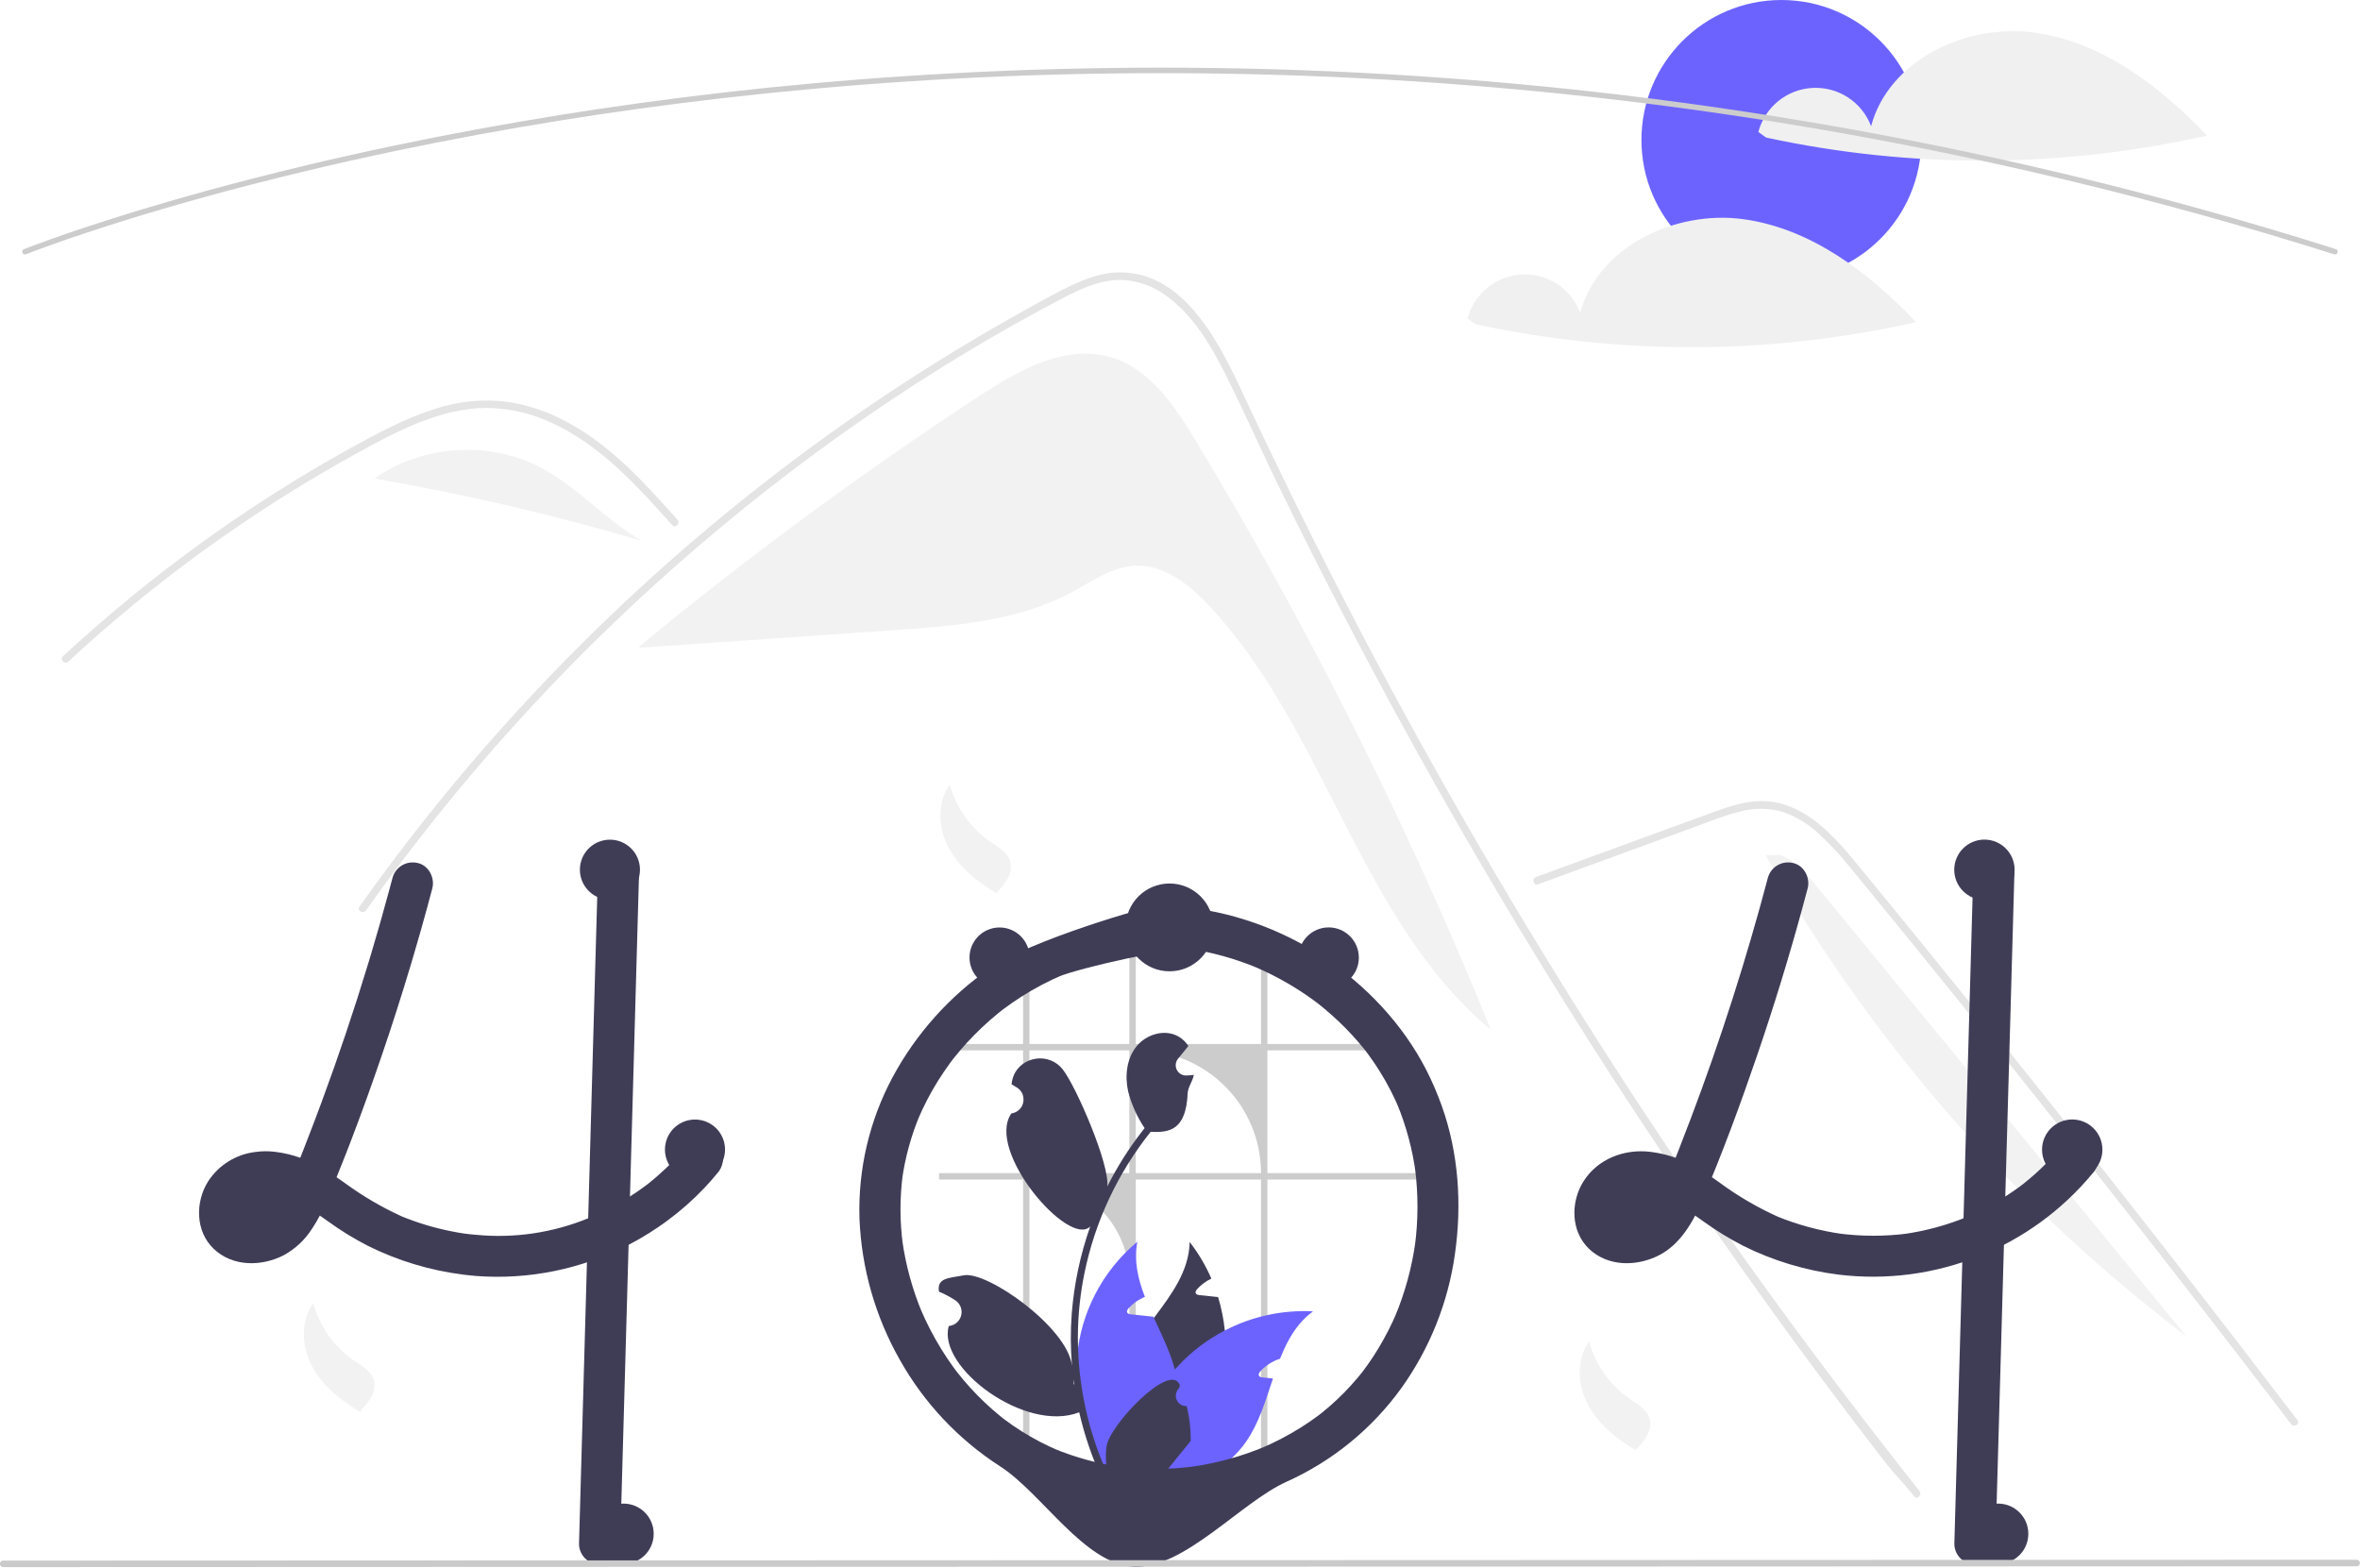
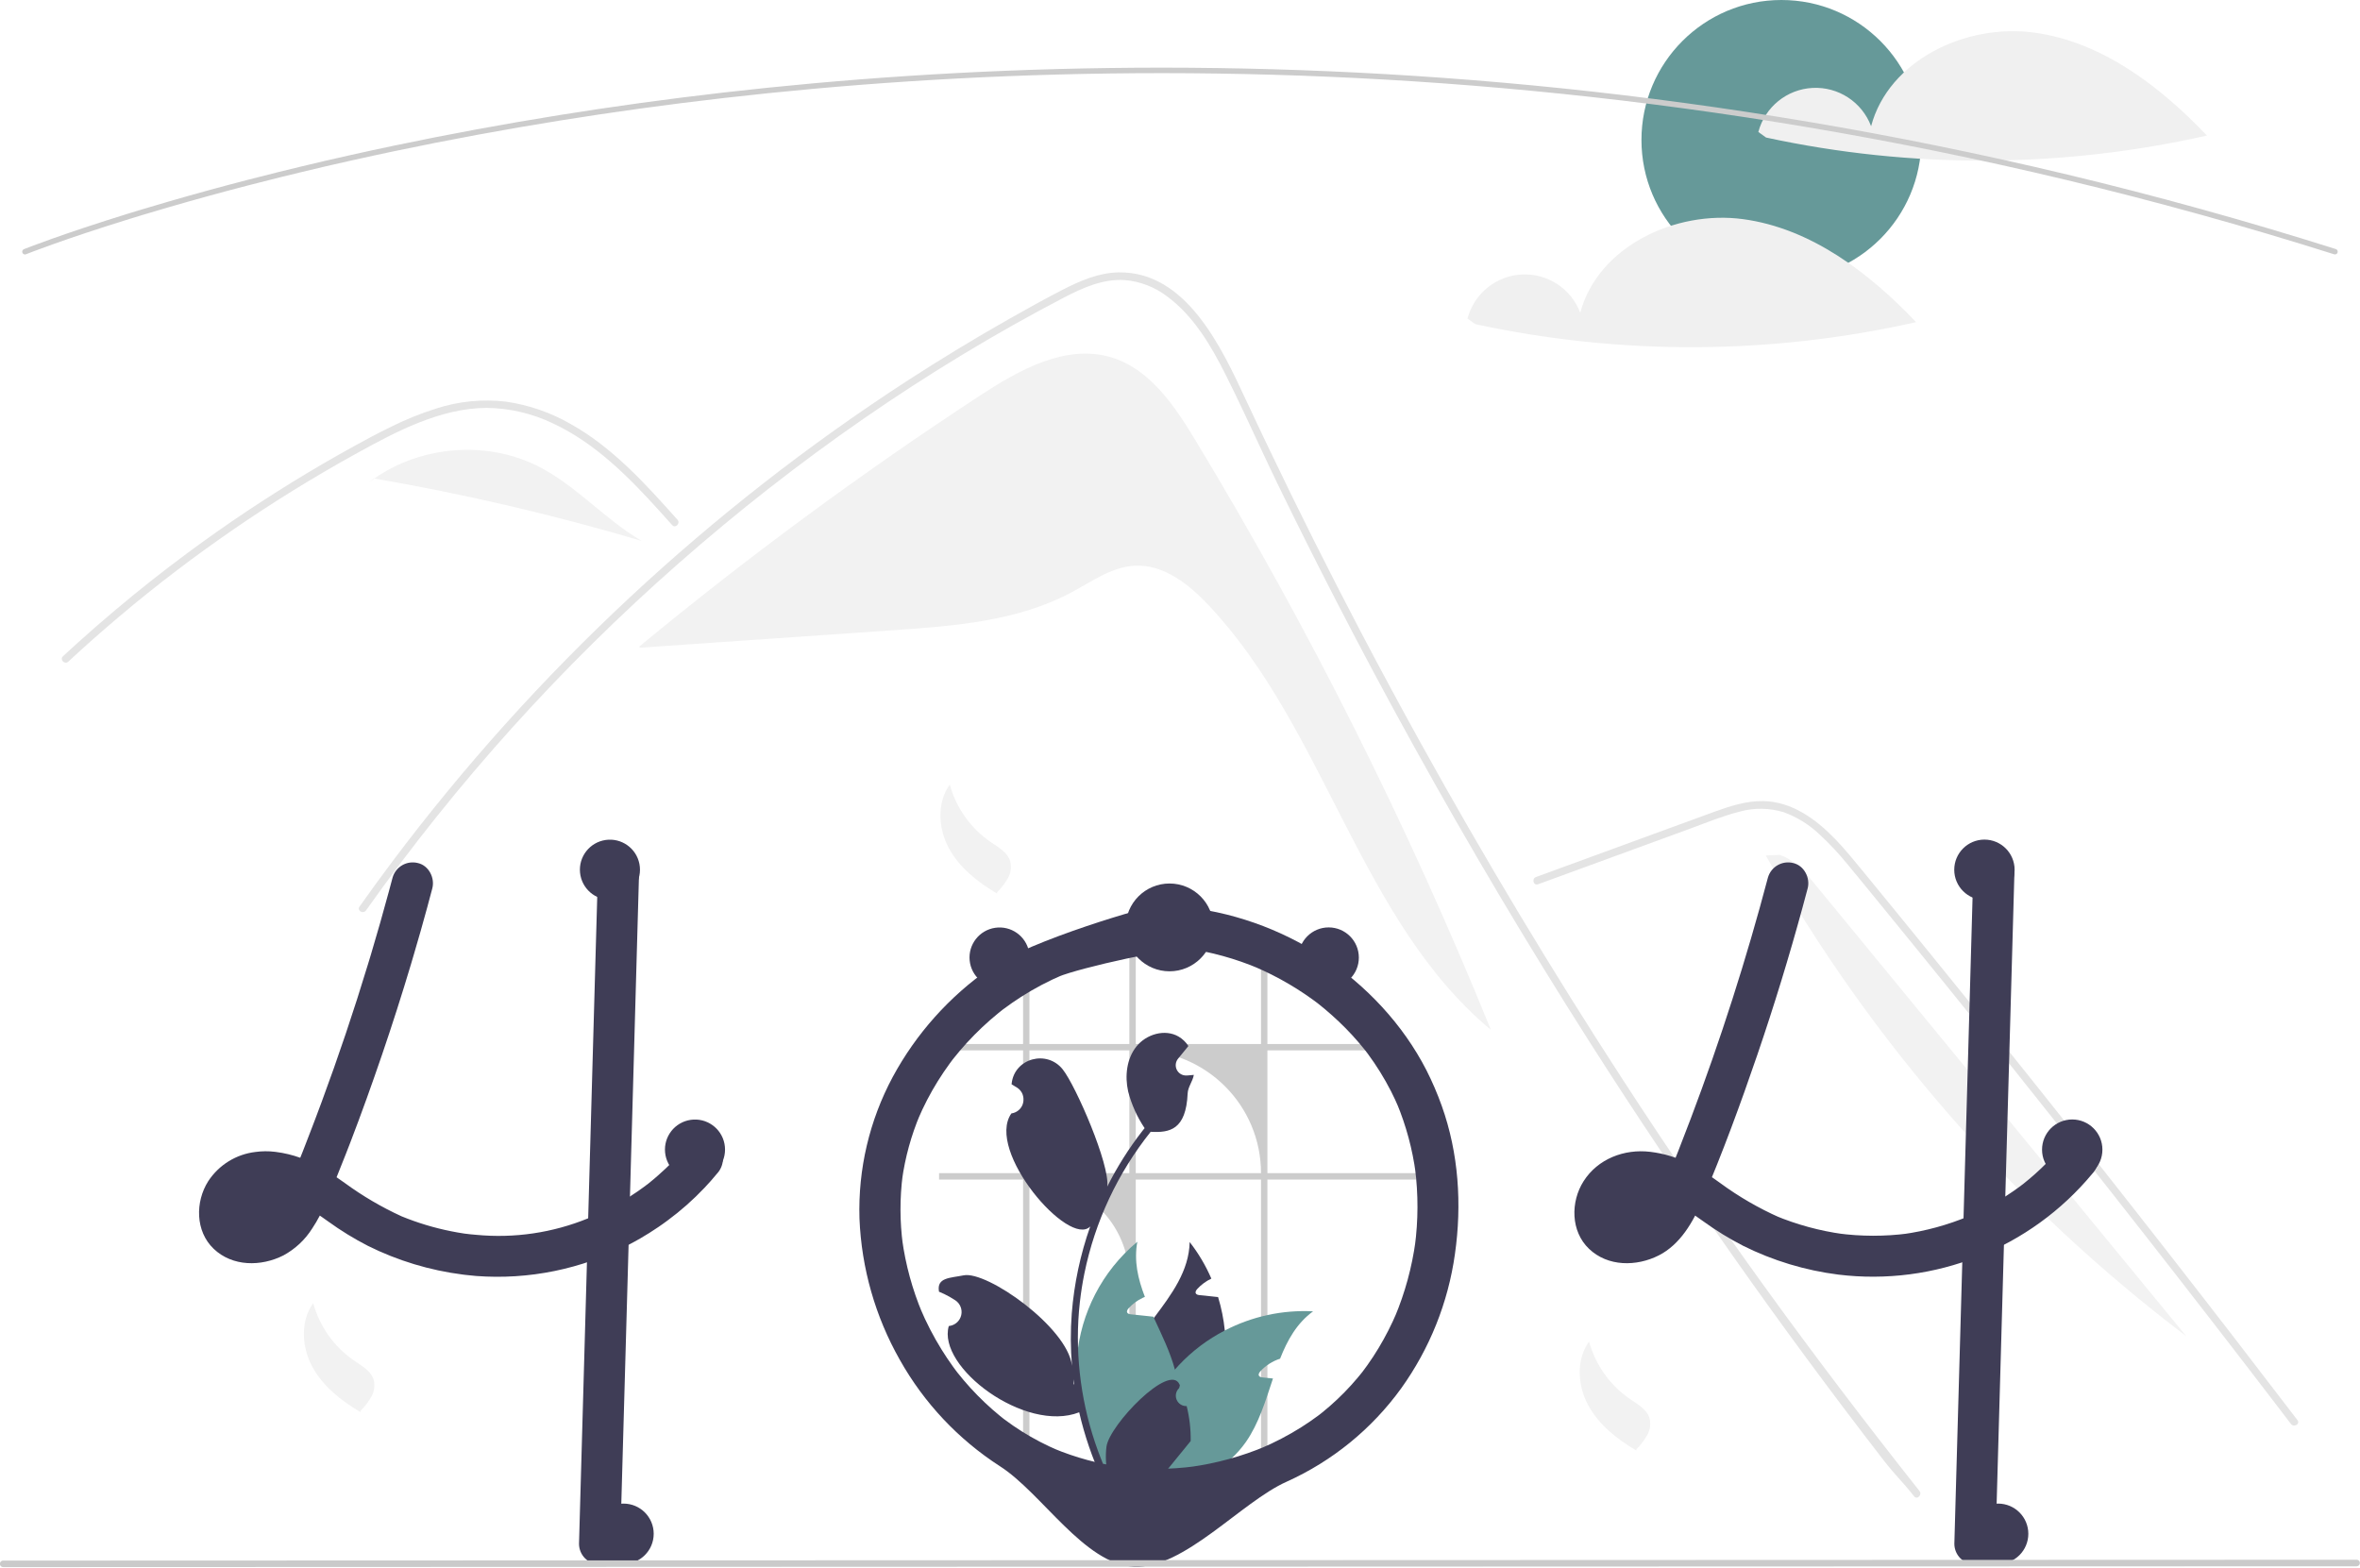
<svg xmlns="http://www.w3.org/2000/svg" data-name="Layer 1" width="860.131" height="571.148" viewBox="0 0 860.131 571.148">
  <path d="M605.67,324.953c-7.669-12.684-16.757-26.228-30.99-30.37-16.482-4.796-33.413,4.732-47.775,14.135a1392.157,1392.157,0,0,0-123.893,91.283l.043.492q46.226-3.188,92.451-6.376c22.265-1.535,45.296-3.283,64.972-13.816,7.467-3.997,14.745-9.336,23.206-9.708,10.512-.462,19.677,6.879,26.88,14.549,42.607,45.371,54.937,114.754,102.738,154.616A1516.995,1516.995,0,0,0,605.67,324.953Z" transform="translate(-169.9343 -164.426)" fill="#f2f2f2" />
  <path d="M867.571,709.781c-4.712-5.95-6.637-7.343-11.285-13.348q-56.764-73.416-106.708-151.792-33.924-53.23-64.483-108.504-14.549-26.278-28.3-52.969-10.67-20.695-20.865-41.638c-1.944-3.988-3.832-7.994-5.711-12.009-4.428-9.442-8.773-18.93-13.439-28.244-5.317-10.616-11.789-21.745-21.553-28.877a29.405,29.405,0,0,0-15.319-5.895c-7.948-.513-15.282,2.769-22.176,6.353-50.439,26.301-97.659,59.276-140.37,96.798A730.778,730.778,0,0,0,303.322,496.247c-1.008,1.439-3.392.064-2.374-1.384q6.009-8.498,12.257-16.813A734.817,734.817,0,0,1,500.805,303.064q18.248-11.826,37.183-22.542c6.362-3.603,12.752-7.16,19.251-10.497,6.371-3.273,13.137-6.215,20.416-6.325,24.77-.385,37.595,27.667,46.405,46.542q4.153,8.911,8.406,17.766,16.075,33.621,33.387,66.628,10.685,20.379,21.837,40.52,34.707,62.718,73.779,122.897c34.506,53.143,68.737,100.089,108.046,149.785C870.596,709.213,868.662,711.175,867.571,709.781Z" transform="translate(-169.9343 -164.426)" fill="#e4e4e4" />
  <path d="M414.916,355.804c-1.439-1.604-2.869-3.209-4.318-4.813-11.422-12.633-23.679-25.118-39.364-32.361a57.11,57.11,0,0,0-23.927-5.546c-8.562.028-16.932,2.273-24.843,5.418-3.74,1.494-7.398,3.19-11.001,4.996-4.116,2.072-8.159,4.281-12.183,6.509q-11.331,6.27-22.368,13.091-21.961,13.572-42.546,29.216-10.671,8.113-20.902,16.758-9.516,8.031-18.646,16.492c-1.302,1.201-3.245-.743-1.944-1.943,1.604-1.494,3.227-2.979,4.85-4.446q6.875-6.215,13.971-12.193,12.939-10.918,26.549-20.993,21.163-15.676,43.783-29.225,11.304-6.765,22.918-12.963c2.338-1.247,4.703-2.466,7.096-3.621a113.116,113.116,0,0,1,16.868-6.866,60.006,60.006,0,0,1,25.476-2.503,66.327,66.327,0,0,1,23.505,8.131c15.401,8.608,27.346,21.919,38.97,34.909C418.033,355.171,416.099,357.124,414.916,355.804Z" transform="translate(-169.9343 -164.426)" fill="#e4e4e4" />
  <path d="M730.477,486.711l36.905-13.498,18.323-6.702c5.968-2.183,11.921-4.667,18.09-6.23a28.539,28.539,0,0,1,16.374.209,37.738,37.738,0,0,1,12.771,7.917,103.64,103.64,0,0,1,10.475,11.186c3.989,4.794,7.92,9.639,11.868,14.467q24.441,29.891,48.563,60.041,24.121,30.15,47.92,60.556,23.857,30.48,47.385,61.216,2.882,3.765,5.76,7.534c1.06,1.388,3.449.02,2.375-1.388Q983.582,650.974,959.549,620.184q-24.092-30.864-48.516-61.466-24.424-30.601-49.179-60.937-6.167-7.558-12.354-15.099c-3.48-4.241-6.92-8.527-10.736-12.474-7.005-7.245-15.758-13.648-26.234-13.822-6.16-.102-12.121,1.852-17.844,3.923-6.17,2.232-12.325,4.506-18.486,6.759l-37.163,13.592-9.291,3.398c-1.649.603-.937,3.262.731,2.652Z" transform="translate(-169.9343 -164.426)" fill="#e4e4e4" />
  <path d="M366.377,334.526c-18.754-9.639-42.771-7.751-60.005,4.291a855.847,855.847,0,0,1,97.371,22.726C390.46,353.759,380.07,341.563,366.377,334.526Z" transform="translate(-169.9343 -164.426)" fill="#f2f2f2" />
  <path d="M306.188,338.784l-3.61,2.935c1.221-1.027,2.491-1.99,3.795-2.901C306.311,338.807,306.249,338.795,306.188,338.784Z" transform="translate(-169.9343 -164.426)" fill="#f2f2f2" />
  <path d="M831.549,486.846c-3.633-4.422-7.56-9.052-12.994-10.848l-5.073.2A575.436,575.436,0,0,0,966.749,651.418Q899.149,569.132,831.549,486.846Z" transform="translate(-169.9343 -164.426)" fill="#f2f2f2" />
  <path d="M516.084,450.367A37.481,37.481,0,0,0,531.015,471.325c2.82,1.92,6.157,3.762,7.122,7.035a8.379,8.379,0,0,1-.874,6.15,24.884,24.884,0,0,1-3.861,5.041l-.137.512c-6.998-4.147-13.656-9.393-17.522-16.551s-4.406-16.539.341-23.145" transform="translate(-169.9343 -164.426)" fill="#f2f2f2" />
  <path d="M749.084,653.367A37.481,37.481,0,0,0,764.015,674.325c2.82,1.92,6.157,3.762,7.122,7.035a8.379,8.379,0,0,1-.874,6.15,24.884,24.884,0,0,1-3.861,5.041l-.137.512c-6.998-4.147-13.656-9.393-17.522-16.551s-4.406-16.539.341-23.145" transform="translate(-169.9343 -164.426)" fill="#f2f2f2" />
  <path d="M284.084,639.367A37.481,37.481,0,0,0,299.015,660.325c2.82,1.92,6.157,3.762,7.122,7.035a8.379,8.379,0,0,1-.874,6.15,24.884,24.884,0,0,1-3.861,5.041l-.137.512c-6.998-4.147-13.656-9.393-17.522-16.551s-4.406-16.539.341-23.145" transform="translate(-169.9343 -164.426)" fill="#f2f2f2" />
-   <circle cx="649.249" cy="51" r="51" fill="#6c63ff" />
+   <circle cx="649.249" cy="51" r="51" fill="#669999" />
  <path d="M911.219,176.296c-24.717-3.341-52.935,10.019-59.341,34.124a21.597,21.597,0,0,0-41.094,2.109l2.83,2.027a372.275,372.275,0,0,0,160.659-.726C957.079,195.76,935.935,179.637,911.219,176.296Z" transform="translate(-169.9343 -164.426)" fill="#f0f0f0" />
  <path d="M805.219,244.296c-24.717-3.341-52.935,10.019-59.341,34.124a21.597,21.597,0,0,0-41.094,2.109l2.83,2.027a372.275,372.275,0,0,0,160.659-.726C851.079,263.76,829.935,247.637,805.219,244.296Z" transform="translate(-169.9343 -164.426)" fill="#f0f0f0" />
  <path d="M1020.946,257.154a.982.982,0,0,1-.302-.047C756.237,173.489,523.199,184.424,374.264,208.321c-20.269,3.251-40.591,7.006-60.404,11.161-5.058,1.06-10.306,2.195-15.597,3.378-6.319,1.407-12.554,2.856-18.532,4.306q-3.873.917-7.595,1.849c-3.758.928-7.572,1.895-11.66,2.957-4.568,1.178-9.209,2.413-13.797,3.672a.442.442,0,0,1-.051.015l0.0.001c-5.183,1.415-10.338,2.871-15.323,4.325-2.698.779-5.304,1.548-7.799,2.307-.279.077-.526.151-.776.228l-.536.163c-.311.095-.617.188-.924.275l-.02.006 0.0.001-.812.252c-.968.293-1.912.579-2.841.864-24.545,7.566-38.038,12.949-38.171,13.002a1,1,0,1,1-.744-1.856c.134-.053,13.693-5.463,38.328-13.058.932-.286,1.879-.572,2.85-.866l.754-.234c.026-.01.052-.018.078-.025.305-.087.61-.18.919-.273l.537-.163c.268-.081.531-.161.801-.235,2.479-.754,5.093-1.524,7.798-2.307,4.987-1.455,10.147-2.911,15.334-4.328.016-.006.033-.01.049-.015v-.001c4.604-1.263,9.263-2.503,13.845-3.685,4.094-1.063,7.915-2.032,11.68-2.962q3.738-.93,7.609-1.853c5.985-1.451,12.233-2.902,18.563-4.312,5.299-1.184,10.556-2.322,15.622-3.383,19.843-4.162,40.198-7.923,60.497-11.179C523.096,182.415,756.467,171.463,1021.246,255.201a1.0 1,0,0,1-.301,1.953Z" transform="translate(-169.9343 -164.426)" fill="#ccc" />
  <path d="M432.923,584.266a6.729,6.729,0,0,0-1.7-2.67,6.43,6.43,0,0,0-.92-.71c-2.61-1.74-6.51-2.13-8.99,0a5.81,5.81,0,0,0-.69.71q-1.11,1.365-2.28,2.67c-1.28,1.46-2.59,2.87-3.96,4.24-.39.38-.78.77-1.18,1.15-.23.23-.46.45-.69.67-.88.84-1.78,1.65-2.69,2.45-.48.43-.96.85-1.45,1.26-.73.61-1.46,1.22-2.2,1.81-.07.05-.14.1-.21.16-.02.01-.03.03-.05.04-.01,0-.02,0-.03.02a.179.179,0,0,0-.07.05c-.22.15-.37.25-.48.34.04-.02.08-.05.12-.07-.18.14-.37.28-.55.42-1.75,1.29-3.54,2.53-5.37,3.69a99.21,99.21,0,0,1-14.22,7.55c-.33.13-.67.27-1.01.4a85.97,85.97,0,0,1-40.85,6.02q-2.13-.165-4.26-.45c-1.64-.24-3.27-.53-4.89-.86a97.932,97.932,0,0,1-18.02-5.44,118.652,118.652,0,0,1-20.66-12.12c-1-.71-2.01-1.42-3.02-2.11,1.15-2.82,2.28-5.64,3.38-8.48.55-1.37,1.08-2.74,1.6-4.12,4.09-10.63,7.93-21.36,11.61-32.13q5.58-16.365,10.53-32.92.51-1.68.99-3.36,2.595-8.745,4.98-17.53c.15-.57.31-1.13.45-1.7q.69-2.52,1.35-5.04c1-3.79-1.26-8.32-5.24-9.23a7.634,7.634,0,0,0-9.22,5.24c-.43,1.62-.86,3.23-1.3,4.85q-3.165,11.745-6.66,23.41-.51,1.68-1.02,3.36-7.71,25.41-16.93,50.31-1.11,3.015-2.25,6.01c-.37.98-.74,1.96-1.12,2.94-.73,1.93-1.48,3.86-2.23,5.79-.43,1.13-.87,2.26-1.31,3.38-.29.71-.57,1.42-.85,2.12a41.809,41.809,0,0,0-8.81-2.12l-.48-.06a27.397,27.397,0,0,0-7.01.06,23.914,23.914,0,0,0-17.24,10.66c-4.77,7.51-4.71,18.25,1.98,24.63,6.89,6.57,17.32,6.52,25.43,2.41a28.351,28.351,0,0,0,10.52-9.86,50.569,50.569,0,0,0,2.74-4.65c.21.14.42.28.63.43.8.56,1.6,1.13,2.39,1.69a111.738,111.738,0,0,0,14.51,8.91,108.359,108.359,0,0,0,34.62,10.47c.27.03.53.07.8.1,1.33.17,2.67.3,4.01.41a103.782,103.782,0,0,0,55.58-11.36q2.175-1.125,4.31-2.36,3.315-1.92,6.48-4.08c1.15-.78,2.27-1.57,3.38-2.4a101.042,101.042,0,0,0,13.51-11.95q2.355-2.475,4.51-5.11a8.061,8.061,0,0,0,2.2-5.3A7.564,7.564,0,0,0,432.923,584.266Zm-165.59,23.82c.21-.15.42-.31.62-.47C267.893,607.766,267.603,607.936,267.333,608.086Zm3.21-3.23c-.23.26-.44.52-.67.78a23.366,23.366,0,0,1-2.25,2.2c-.11.1-.23.2-.35.29a.01.01,0,0,0-.01.01,3.804,3.804,0,0,0-.42.22q-.645.39-1.32.72a17.005,17.005,0,0,1-2.71.75,16.799,16.799,0,0,1-2.13.02h-.02a14.823,14.823,0,0,1-1.45-.4c-.24-.12-.47-.26-.7-.4-.09-.08-.17-.16-.22-.21a2.44,2.44,0,0,1-.27-.29.01.01,0,0,0-.01-.01c-.11-.2-.23-.4-.34-.6a.031.031,0,0,1-.01-.02c-.08-.25-.15-.51-.21-.77a12.511,12.511,0,0,1,.01-1.37,13.467,13.467,0,0,1,.54-1.88,11.068,11.068,0,0,1,.69-1.26c.02-.04.12-.2.23-.38.01-.01.01-.01.01-.02.15-.17.3-.35.46-.51.27-.3.56-.56.85-.83a18.022,18.022,0,0,1,1.75-1.01,19.481,19.481,0,0,1,2.93-.79,24.989,24.989,0,0,1,4.41.04,30.301,30.301,0,0,1,4.1,1.01,36.945,36.945,0,0,1-2.77,4.54C270.623,604.746,270.583,604.806,270.543,604.856Zm-11.12-3.29a2.18,2.18,0,0,1-.31.39A1.409,1.409,0,0,1,259.423,601.566Z" transform="translate(-169.9343 -164.426)" fill="#3f3d56" />
  <path d="M402.863,482.136q-.135,4.71-.27,9.42-.285,10.455-.59,20.92-.315,11.775-.66,23.54-.165,6.075-.34,12.15-.465,16.365-.92,32.72c-.03,1.13-.07,2.25-.1,3.38q-.225,8.115-.45,16.23-.255,8.805-.5,17.61-.18,6.6-.37,13.21-1.35,47.895-2.7,95.79a7.648,7.648,0,0,1-7.5,7.5,7.561,7.561,0,0,1-7.5-7.5q.75-26.94,1.52-53.88.675-24.36,1.37-48.72.225-8.025.45-16.06.345-12.09.68-24.18c.03-1.13.07-2.25.1-3.38.02-.99.05-1.97.08-2.96q.66-23.475,1.32-46.96.27-9.24.52-18.49.3-10.545.6-21.08c.09-3.09.17-6.17.26-9.26a7.648,7.648,0,0,1,7.5-7.5A7.561,7.561,0,0,1,402.863,482.136Z" transform="translate(-169.9343 -164.426)" fill="#3f3d56" />
  <path d="M814.291,484.217a893.238,893.238,0,0,1-28.161,87.941c-3.007,7.946-6.083,15.877-9.371,23.712l.756-1.792a54.583,54.583,0,0,1-5.59,10.612q-.229.321-.467.636,1.166-1.49.443-.589c-.254.301-.505.602-.768.895a23.664,23.664,0,0,1-2.249,2.203q-.301.258-.612.504l.938-.729c-.109.257-.873.597-1.111.743a18.254,18.254,0,0,1-2.405,1.219l1.792-.756a19.086,19.086,0,0,1-4.231,1.161l1.994-.268a17.021,17.021,0,0,1-4.298.046l1.994.268a14.002,14.002,0,0,1-3.405-.917l1.792.756a12.012,12.012,0,0,1-1.679-.896c-.271-.177-1.105-.809-.015.025,1.133.866.146.074-.088-.156-.194-.192-.37-.4-.56-.595-.882-.905.996,1.557.397.499a18.182,18.182,0,0,1-.878-1.637l.756,1.792a11.925,11.925,0,0,1-.728-2.651l.268,1.994a13.651,13.651,0,0,1-.003-3.405l-.268,1.994a15.964,15.964,0,0,1,.995-3.68l-.756,1.792a16.729,16.729,0,0,1,1.178-2.298,6.729,6.729,0,0,1,.729-1.071c.049.016-1.269,1.513-.569.757.183-.198.354-.406.539-.602.296-.314.614-.601.926-.898,1.045-.994-1.462.966-.257.179a19.049,19.049,0,0,1,2.749-1.499l-1.792.756a20.311,20.311,0,0,1,4.995-1.34l-1.994.268a25.628,25.628,0,0,1,6.461.076l-1.994-.268a33.211,33.211,0,0,1,7.892,2.22l-1.792-.756c5.39,2.314,10.163,5.749,14.928,9.118a111.95,111.95,0,0,0,14.506,8.906,108.388,108.388,0,0,0,34.622,10.474,103.933,103.933,0,0,0,92.586-36.752,8.078,8.078,0,0,0,2.197-5.303,7.632,7.632,0,0,0-2.197-5.303c-2.752-2.526-7.949-3.239-10.607,0a95.636,95.636,0,0,1-8.107,8.727q-2.017,1.914-4.142,3.71-1.214,1.026-2.461,2.011c-.393.311-1.619,1.138.263-.197-.431.306-.845.64-1.271.955a99.269,99.269,0,0,1-20.332,11.565l1.792-.756a96.836,96.836,0,0,1-24.171,6.622l1.994-.268a97.643,97.643,0,0,1-25.754-.038l1.994.268a99.8,99.8,0,0,1-24.857-6.77l1.792.756a116.025,116.025,0,0,1-21.736-12.591,86.877,86.877,0,0,0-11.113-6.994,42.824,42.824,0,0,0-14.438-4.389c-9.439-1.111-19.057,2.566-24.246,10.72-4.776,7.505-4.714,18.244,1.974,24.625,6.888,6.572,17.318,6.517,25.436,2.406,7.817-3.959,12.513-12.185,15.815-19.942,7.431-17.455,14.01-35.314,20.14-53.263q9.097-26.637,16.499-53.813.917-3.366,1.807-6.739c1.001-3.789-1.261-8.32-5.238-9.226a7.633,7.633,0,0,0-9.226,5.238Z" transform="translate(-169.9343 -164.426)" fill="#3f3d56" />
  <path d="M889.124,482.136l-2.7,95.793-2.685,95.294-1.518,53.884a7.565,7.565,0,0,0,7.5,7.5,7.649,7.649,0,0,0,7.5-7.5l2.7-95.793,2.685-95.294,1.518-53.884a7.565,7.565,0,0,0-7.5-7.5,7.649,7.649,0,0,0-7.5,7.5Z" transform="translate(-169.9343 -164.426)" fill="#3f3d56" />
  <path d="M629.526,700.361h2.329V594.319h54.329v-2.323H631.855V547.252H673.81q-.923-1.173-1.899-2.317H631.855V515.382c-.77-.328-1.547-.645-2.329-.944V544.935h-45.652V507.07c-.782.036-1.553.09-2.329.155v37.71h-36.42V516.684c-.782.346-1.553.711-2.317,1.093V544.935h-30.616v2.317h30.616v44.744h-30.616v2.323h30.616V700.361h2.317V594.319a36.413,36.413,0,0,1,36.42,36.42v69.622h2.329V594.319h45.652Zm-84.401-108.365V547.252h36.42v44.744Zm38.749,0V547.252h.914a44.741,44.741,0,0,1,44.738,44.744Z" transform="translate(-169.9343 -164.426)" opacity="0.2" />
  <path d="M615.303,668.566a63.059,63.059,0,0,1-20.05,33.7c-.74.64-1.48,1.26-2.25,1.87q-2.805.255-5.57.52c-1.53.14-3.04.29-4.54.43l-.27.03-.19-1.64-.76-6.64a37.623,37.623,0,0,1-3.3-32.44c2.64-7.12,7.42-13.41,12.12-19.65,6.49-8.62,12.8-17.14,13.03-27.65a60.544,60.544,0,0,1,7.9,13.33,16.432,16.432,0,0,0-5.12,3.77c-.41.45-.82,1.08-.54,1.62.24.46.84.57,1.36.63,1.25.13,2.51.26,3.76.39,1,.11,2,.21,3,.32a63.99,63.99,0,0,1,2.45,12.18A61.189,61.189,0,0,1,615.303,668.566Z" transform="translate(-169.9343 -164.426)" fill="#3f3d56" />
-   <path d="M648.503,642.356c-5.9,4.29-9.35,10.46-12.03,17.26a16.628,16.628,0,0,0-7.17,4.58c-.41.45-.82,1.08-.54,1.62.24.46.84.57,1.36.63,1.25.13,2.51.26,3.76.39-2.68,8.04-5.14,16.36-9.88,23.15a36.989,36.989,0,0,1-12.03,10.91,38.492,38.492,0,0,1-4.02,1.99q-7.62.585-14.95,1.25-2.805.255-5.57.52c-1.53.14-3.04.29-4.54.43q-.015-.825,0-1.65a63.304,63.304,0,0,1,15.25-39.86c.45-.52.91-1.03,1.38-1.54a61.792,61.792,0,0,1,16.81-12.7A62.654,62.654,0,0,1,648.503,642.356Z" transform="translate(-169.9343 -164.426)" fill="#6c63ff" />
-   <path d="M589.163,699.526l-1.15,3.4-.58,1.73c-1.53.14-3.04.29-4.54.43l-.27.03c-1.66.17-3.31.34-4.96.51-.43-.5-.86-1.01-1.28-1.53a62.03,62.03,0,0,1,8.07-87.11c-1.32,6.91.22,13.53,2.75,20.1-.27.11-.53.22-.78.34a16.432,16.432,0,0,0-5.12,3.77c-.41.45-.82,1.08-.54,1.62.24.46.84.57,1.36.63,1.25.13,2.51.26,3.76.39,1,.11,2,.21,3,.32q.705.075,1.41.15c.07.15.13.29.2.44,2.85,6.18,5.92,12.39,7.65,18.83a43.666,43.666,0,0,1,1.02,4.91A37.604,37.604,0,0,1,589.163,699.526Z" transform="translate(-169.9343 -164.426)" fill="#6c63ff" />
+   <path d="M648.503,642.356c-5.9,4.29-9.35,10.46-12.03,17.26a16.628,16.628,0,0,0-7.17,4.58c-.41.45-.82,1.08-.54,1.62.24.46.84.57,1.36.63,1.25.13,2.51.26,3.76.39-2.68,8.04-5.14,16.36-9.88,23.15a36.989,36.989,0,0,1-12.03,10.91,38.492,38.492,0,0,1-4.02,1.99q-7.62.585-14.95,1.25-2.805.255-5.57.52c-1.53.14-3.04.29-4.54.43q-.015-.825,0-1.65a63.304,63.304,0,0,1,15.25-39.86c.45-.52.91-1.03,1.38-1.54a61.792,61.792,0,0,1,16.81-12.7A62.654,62.654,0,0,1,648.503,642.356Z" transform="translate(-169.9343 -164.426)" fill="#669999" />
+   <path d="M589.163,699.526l-1.15,3.4-.58,1.73c-1.53.14-3.04.29-4.54.43l-.27.03c-1.66.17-3.31.34-4.96.51-.43-.5-.86-1.01-1.28-1.53a62.03,62.03,0,0,1,8.07-87.11c-1.32,6.91.22,13.53,2.75,20.1-.27.11-.53.22-.78.34a16.432,16.432,0,0,0-5.12,3.77c-.41.45-.82,1.08-.54,1.62.24.46.84.57,1.36.63,1.25.13,2.51.26,3.76.39,1,.11,2,.21,3,.32q.705.075,1.41.15c.07.15.13.29.2.44,2.85,6.18,5.92,12.39,7.65,18.83a43.666,43.666,0,0,1,1.02,4.91A37.604,37.604,0,0,1,589.163,699.526Z" transform="translate(-169.9343 -164.426)" fill="#669999" />
  <path d="M689.821,554.487c-8.609-16.792-21.946-30.921-37.632-41.304a114.237,114.237,0,0,0-52.563-18.38q-3.69-.335-7.399-.393c-2.921-.044-46.866,12.632-61.587,22.982a114.295,114.295,0,0,0-35.333,39.527,102.5,102.5,0,0,0-12.126,51.633,113.564,113.564,0,0,0,14.703,51.476,110.475,110.475,0,0,0,36.444,38.746C549.667,708.561,565.074,734.51,583.183,735.426c18.246.923,39.054-23.555,55.695-30.987a104.425,104.425,0,0,0,41.726-34.005,110.25,110.25,0,0,0,19.599-48.948c2.574-18.083,1.374-36.733-4.801-54.016a111.86,111.86,0,0,0-5.58-12.983c-1.78-3.505-6.996-4.796-10.261-2.691a7.68,7.68,0,0,0-2.691,10.261q1.568,3.088,2.915,6.278l-.756-1.792a101.151,101.151,0,0,1,6.876,25.538l-.268-1.994a109.229,109.229,0,0,1-.066,28.683l.268-1.994a109.734,109.734,0,0,1-7.555,27.674l.756-1.792a104.212,104.212,0,0,1-6.672,13.098q-1.923,3.186-4.081,6.222c-.632.888-1.283,1.761-1.939,2.631-.856,1.136,1.167-1.483.282-.369-.151.19-.3.38-.452.569q-.681.852-1.382,1.688a93.613,93.613,0,0,1-10.176,10.384q-1.366,1.192-2.778,2.331c-.469.378-.932.773-1.421,1.125.019-.013,1.58-1.199.656-.511-.29.216-.579.436-.87.652q-2.91,2.156-5.974,4.092a103.485,103.485,0,0,1-14.756,7.713l1.792-.756a109.215,109.215,0,0,1-27.597,7.552l1.994-.268a108.154,108.154,0,0,1-28.589.051l1.994.268a99.835,99.835,0,0,1-25.095-6.784l1.792.756a93.643,93.643,0,0,1-13.416-6.991q-3.174-2-6.184-4.247c-.286-.214-.57-.43-.855-.645-.915-.691.658.51.67.518a19.169,19.169,0,0,1-1.535-1.225q-1.454-1.184-2.861-2.422a101.989,101.989,0,0,1-10.493-10.709q-1.213-1.434-2.374-2.911c-.335-.426-.947-1.29.404.529-.178-.239-.362-.474-.542-.712q-.647-.858-1.276-1.728-2.203-3.048-4.188-6.246a109.29,109.29,0,0,1-7.805-15.108l.756,1.792a106.588,106.588,0,0,1-7.34-26.837l.268,1.994a97.866,97.866,0,0,1-.048-25.636l-.268,1.994A94.673,94.673,0,0,1,505.276,570.55l-.756,1.792a101.557,101.557,0,0,1,7.195-13.856q2.066-3.323,4.378-6.485.525-.718,1.062-1.428c.324-.428,1.215-1.493-.305.388.149-.184.293-.374.439-.56q1.269-1.608,2.6-3.165A107.402,107.402,0,0,1,530.772,536.215q1.474-1.292,2.995-2.529.691-.562,1.391-1.113c.187-.147.376-.291.562-.439-1.997,1.59-.555.433-.102.093q3.134-2.348,6.435-4.461a103.644,103.644,0,0,1,15.387-8.108l-1.792.756c7.76-3.258,42.141-10.949,48.394-10.11l-1.994-.268A106.225,106.225,0,0,1,628.768,517.419l-1.792-.756a110.313,110.313,0,0,1,12.6,6.329q3.043,1.784,5.967,3.763,1.384.937,2.738,1.915.677.489,1.346.989c.248.185.494.373.741.558,1.039.779-1.431-1.128-.342-.267a110.843,110.843,0,0,1,10.368,9.253q2.401,2.445,4.637,5.045,1.147,1.334,2.246,2.708c.364.455,1.605,2.101.084.085.372.493.747.982,1.114,1.479a97.977,97.977,0,0,1,8.392,13.538c1.793,3.498,6.987,4.802,10.261,2.691A7.677,7.677,0,0,0,689.821,554.487Z" transform="translate(-169.9343 -164.426)" fill="#3f3d56" />
  <path d="M602.431,676.882a3.78,3.78,0,0,1-2.739-6.551c.095-.379.164-.651.259-1.03q-.051-.124-.103-.247c-3.48-8.298-25.685,14.833-26.645,22.632a30.029,30.029,0,0,0,.527,10.328A120.392,120.392,0,0,1,562.778,652.01a116.202,116.202,0,0,1,.721-12.963q.597-5.293,1.657-10.511a121.787,121.787,0,0,1,24.151-51.616c6.874.384,12.898-.663,13.48-13.985.103-2.37,1.861-4.422,2.248-6.756-.656.086-1.323.14-1.979.183-.204.011-.42.021-.624.032l-.077.003a3.745,3.745,0,0,1-3.076-6.101q.425-.523.851-1.046c.43-.538.871-1.065,1.302-1.603a1.865,1.865,0,0,0,.14-.161c.495-.613.99-1.216,1.485-1.829a10.829,10.829,0,0,0-3.55-3.432c-4.959-2.905-11.801-.893-15.384,3.593-3.593,4.486-4.271,10.779-3.023,16.384a43.398,43.398,0,0,0,6.003,13.383c-.269.344-.549.678-.818,1.022a122.574,122.574,0,0,0-12.794,20.268c1.016-7.939-11.412-36.608-16.218-42.681-5.773-7.294-17.611-4.111-18.628,5.136q-.015.134-.029.268,1.071.604,2.096,1.282a5.127,5.127,0,0,1-2.067,9.33l-.105.016c-9.556,13.644,21.077,49.155,28.745,41.181a125.11,125.11,0,0,0-6.734,31.693,118.664,118.664,0,0,0,.086,19.16l-.032-.226C558.902,648.154,529.674,627.514,521.139,629.233c-4.917.99-9.76.765-9.013,5.725q.018.119.036.237a34.442,34.442,0,0,1,3.862,1.861q1.071.604,2.096,1.282a5.127,5.127,0,0,1-2.067,9.33l-.105.016c-.075.011-.14.022-.215.032-4.35,14.966,27.907,39.12,47.518,31.435h.011a125.075,125.075,0,0,0,8.402,24.528H601.679c.108-.334.204-.678.301-1.011a34.102,34.102,0,0,1-8.305-.495c2.227-2.733,4.454-5.487,6.681-8.219a1.861,1.861,0,0,0,.14-.161c1.13-1.398,2.27-2.786,3.399-4.185l.001-.002a49.952,49.952,0,0,0-1.464-12.725Zm-34.371-67.613.016-.021-.016.043Zm-6.648,59.932-.258-.581c.011-.42.011-.839,0-1.269,0-.118-.021-.237-.021-.355.097.742.183,1.485.29,2.227Z" transform="translate(-169.9343 -164.426)" fill="#3f3d56" />
  <circle cx="95.249" cy="439" r="11" fill="#3f3d56" />
  <circle cx="227.249" cy="559" r="11" fill="#3f3d56" />
  <circle cx="728.249" cy="559" r="11" fill="#3f3d56" />
  <circle cx="755.249" cy="419" r="11" fill="#3f3d56" />
  <circle cx="723.249" cy="317" r="11" fill="#3f3d56" />
  <path d="M434.183,583.426a10.949,10.949,0,1,1-.21-2.16A10.992,10.992,0,0,1,434.183,583.426Z" transform="translate(-169.9343 -164.426)" fill="#3f3d56" />
  <circle cx="484.249" cy="349" r="11" fill="#3f3d56" />
  <path d="M545.183,513.426a10.949,10.949,0,1,1-.21-2.16A10.992,10.992,0,0,1,545.183,513.426Z" transform="translate(-169.9343 -164.426)" fill="#3f3d56" />
  <path d="M403.183,481.426a10.949,10.949,0,1,1-.21-2.16A10.992,10.992,0,0,1,403.183,481.426Z" transform="translate(-169.9343 -164.426)" fill="#3f3d56" />
  <circle cx="599.249" cy="443" r="11" fill="#3f3d56" />
  <circle cx="426.249" cy="338" r="16" fill="#3f3d56" />
  <path d="M1028.875,735.267l-857.75.307a1.191,1.191,0,1,1,0-2.381l857.75-.307a1.191,1.191,0,0,1,0,2.381Z" transform="translate(-169.9343 -164.426)" fill="#cacaca" />
</svg>
